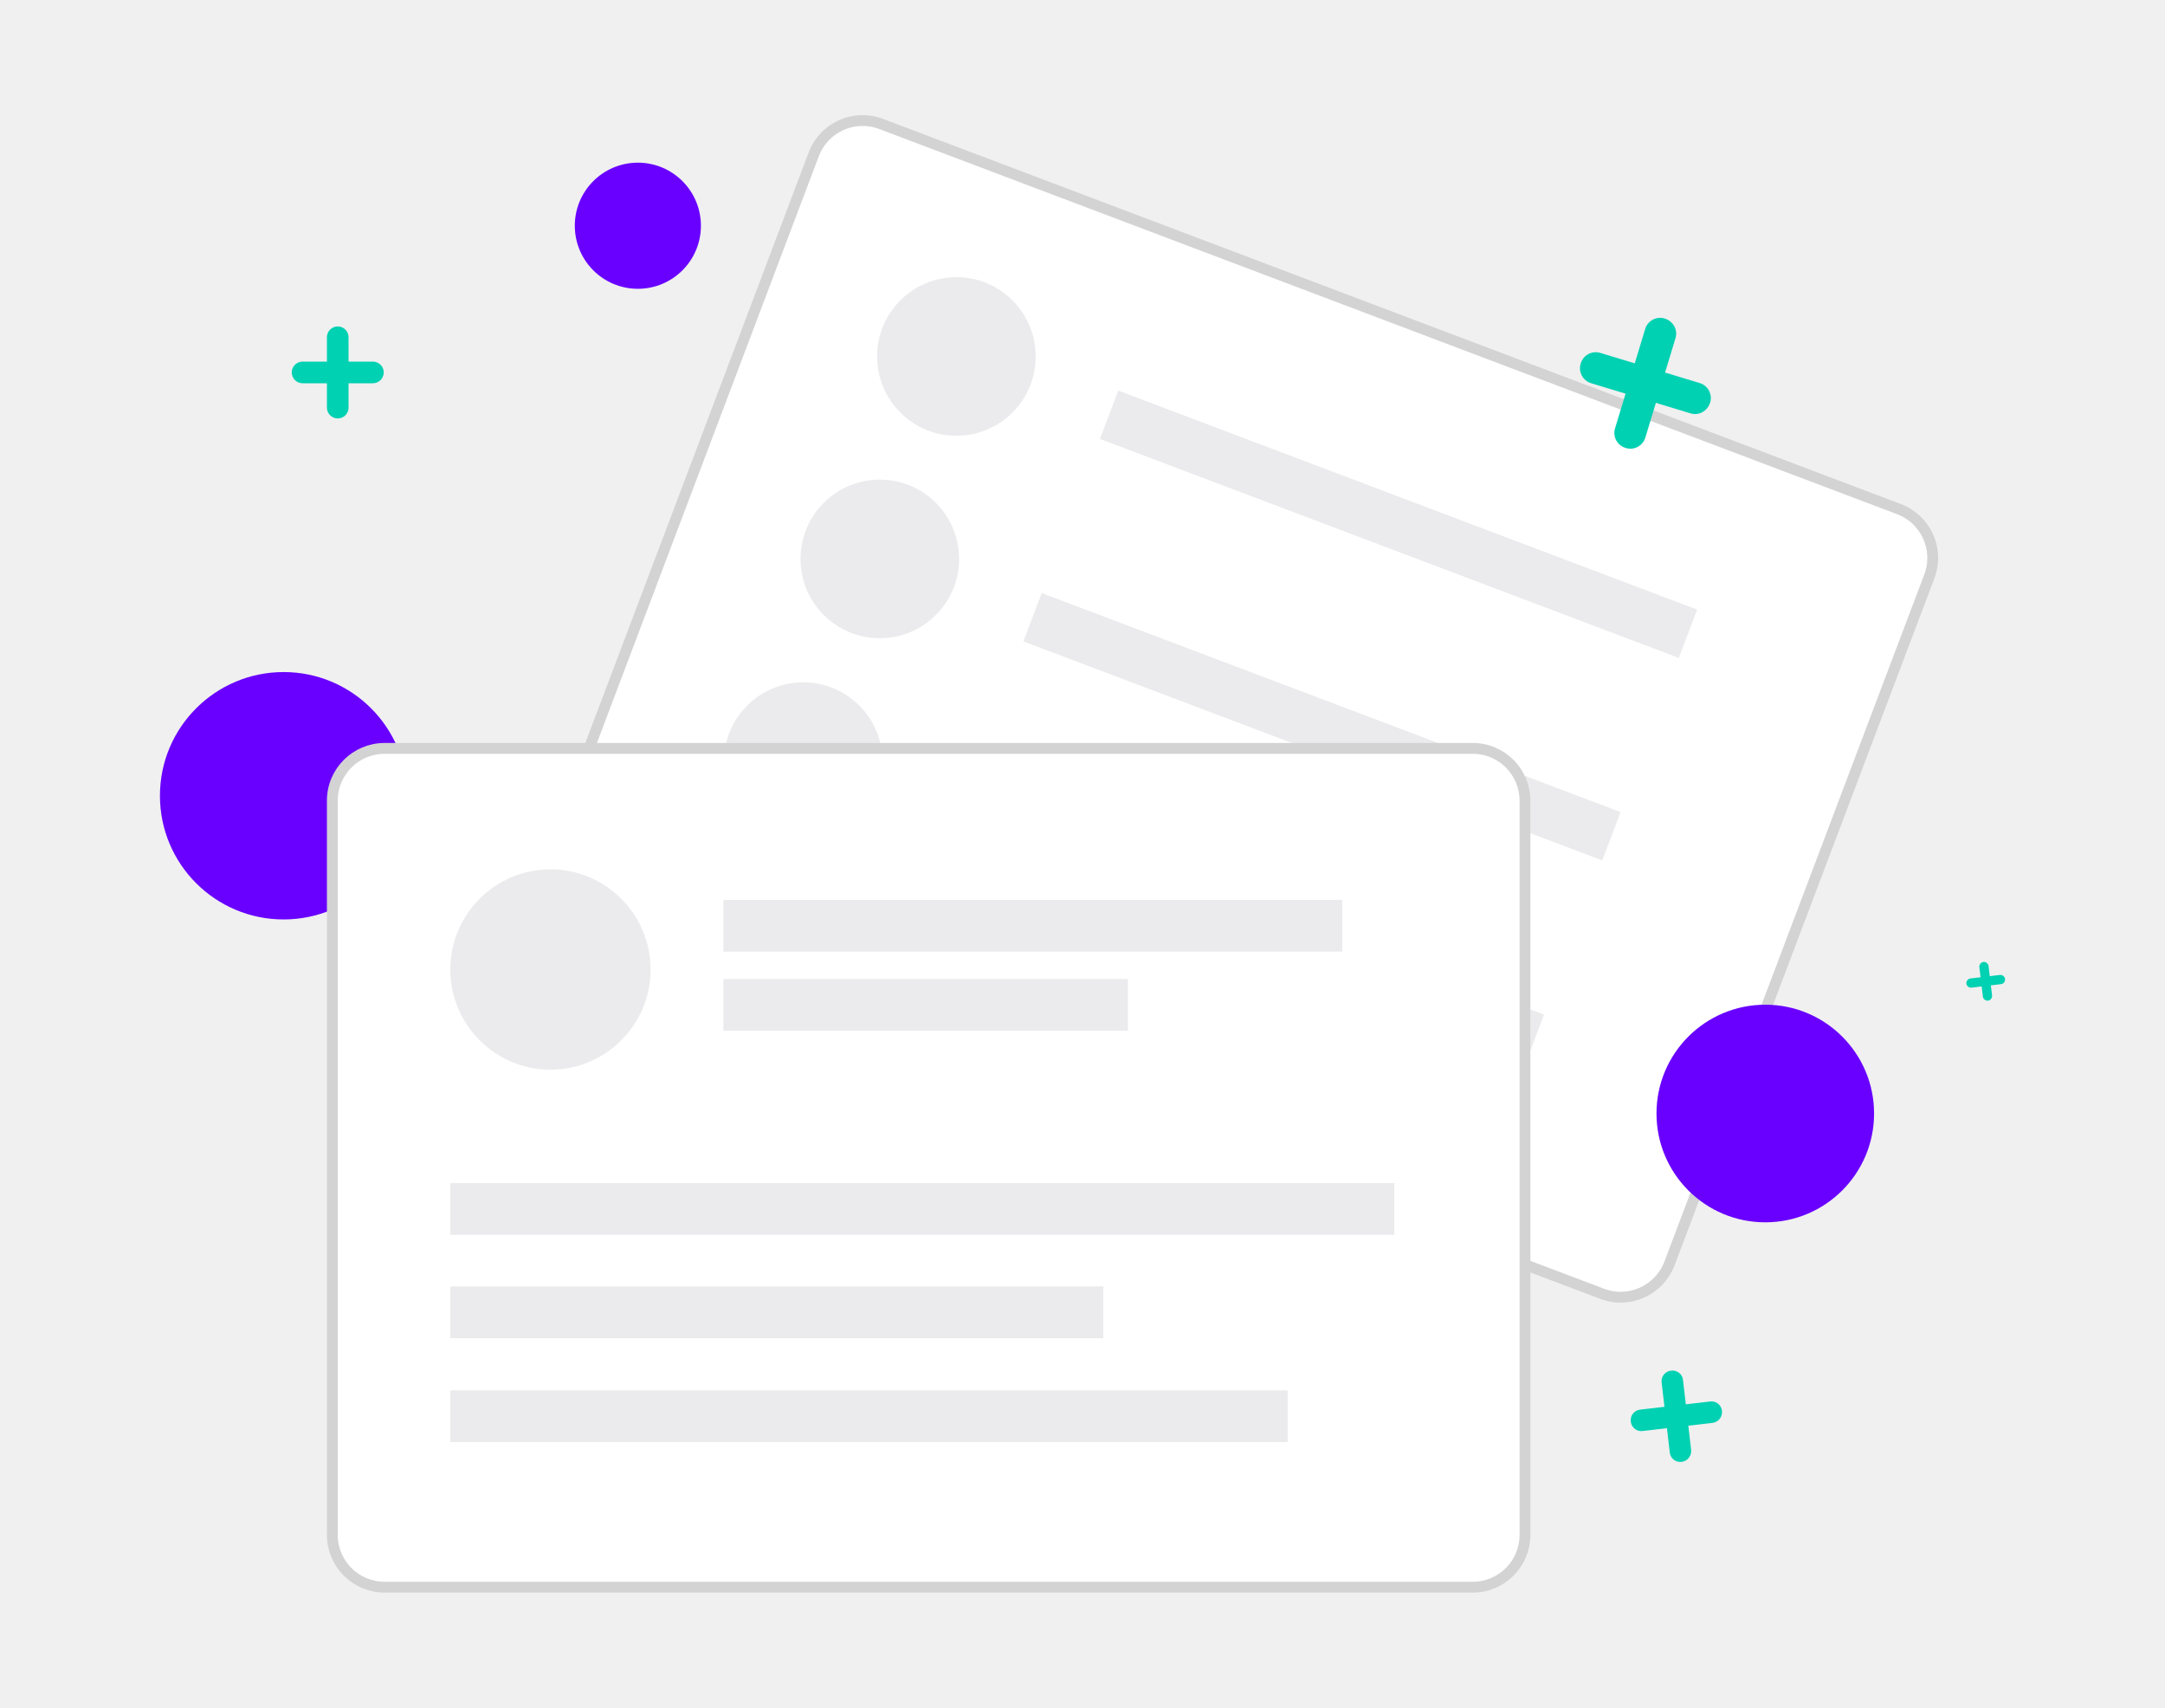
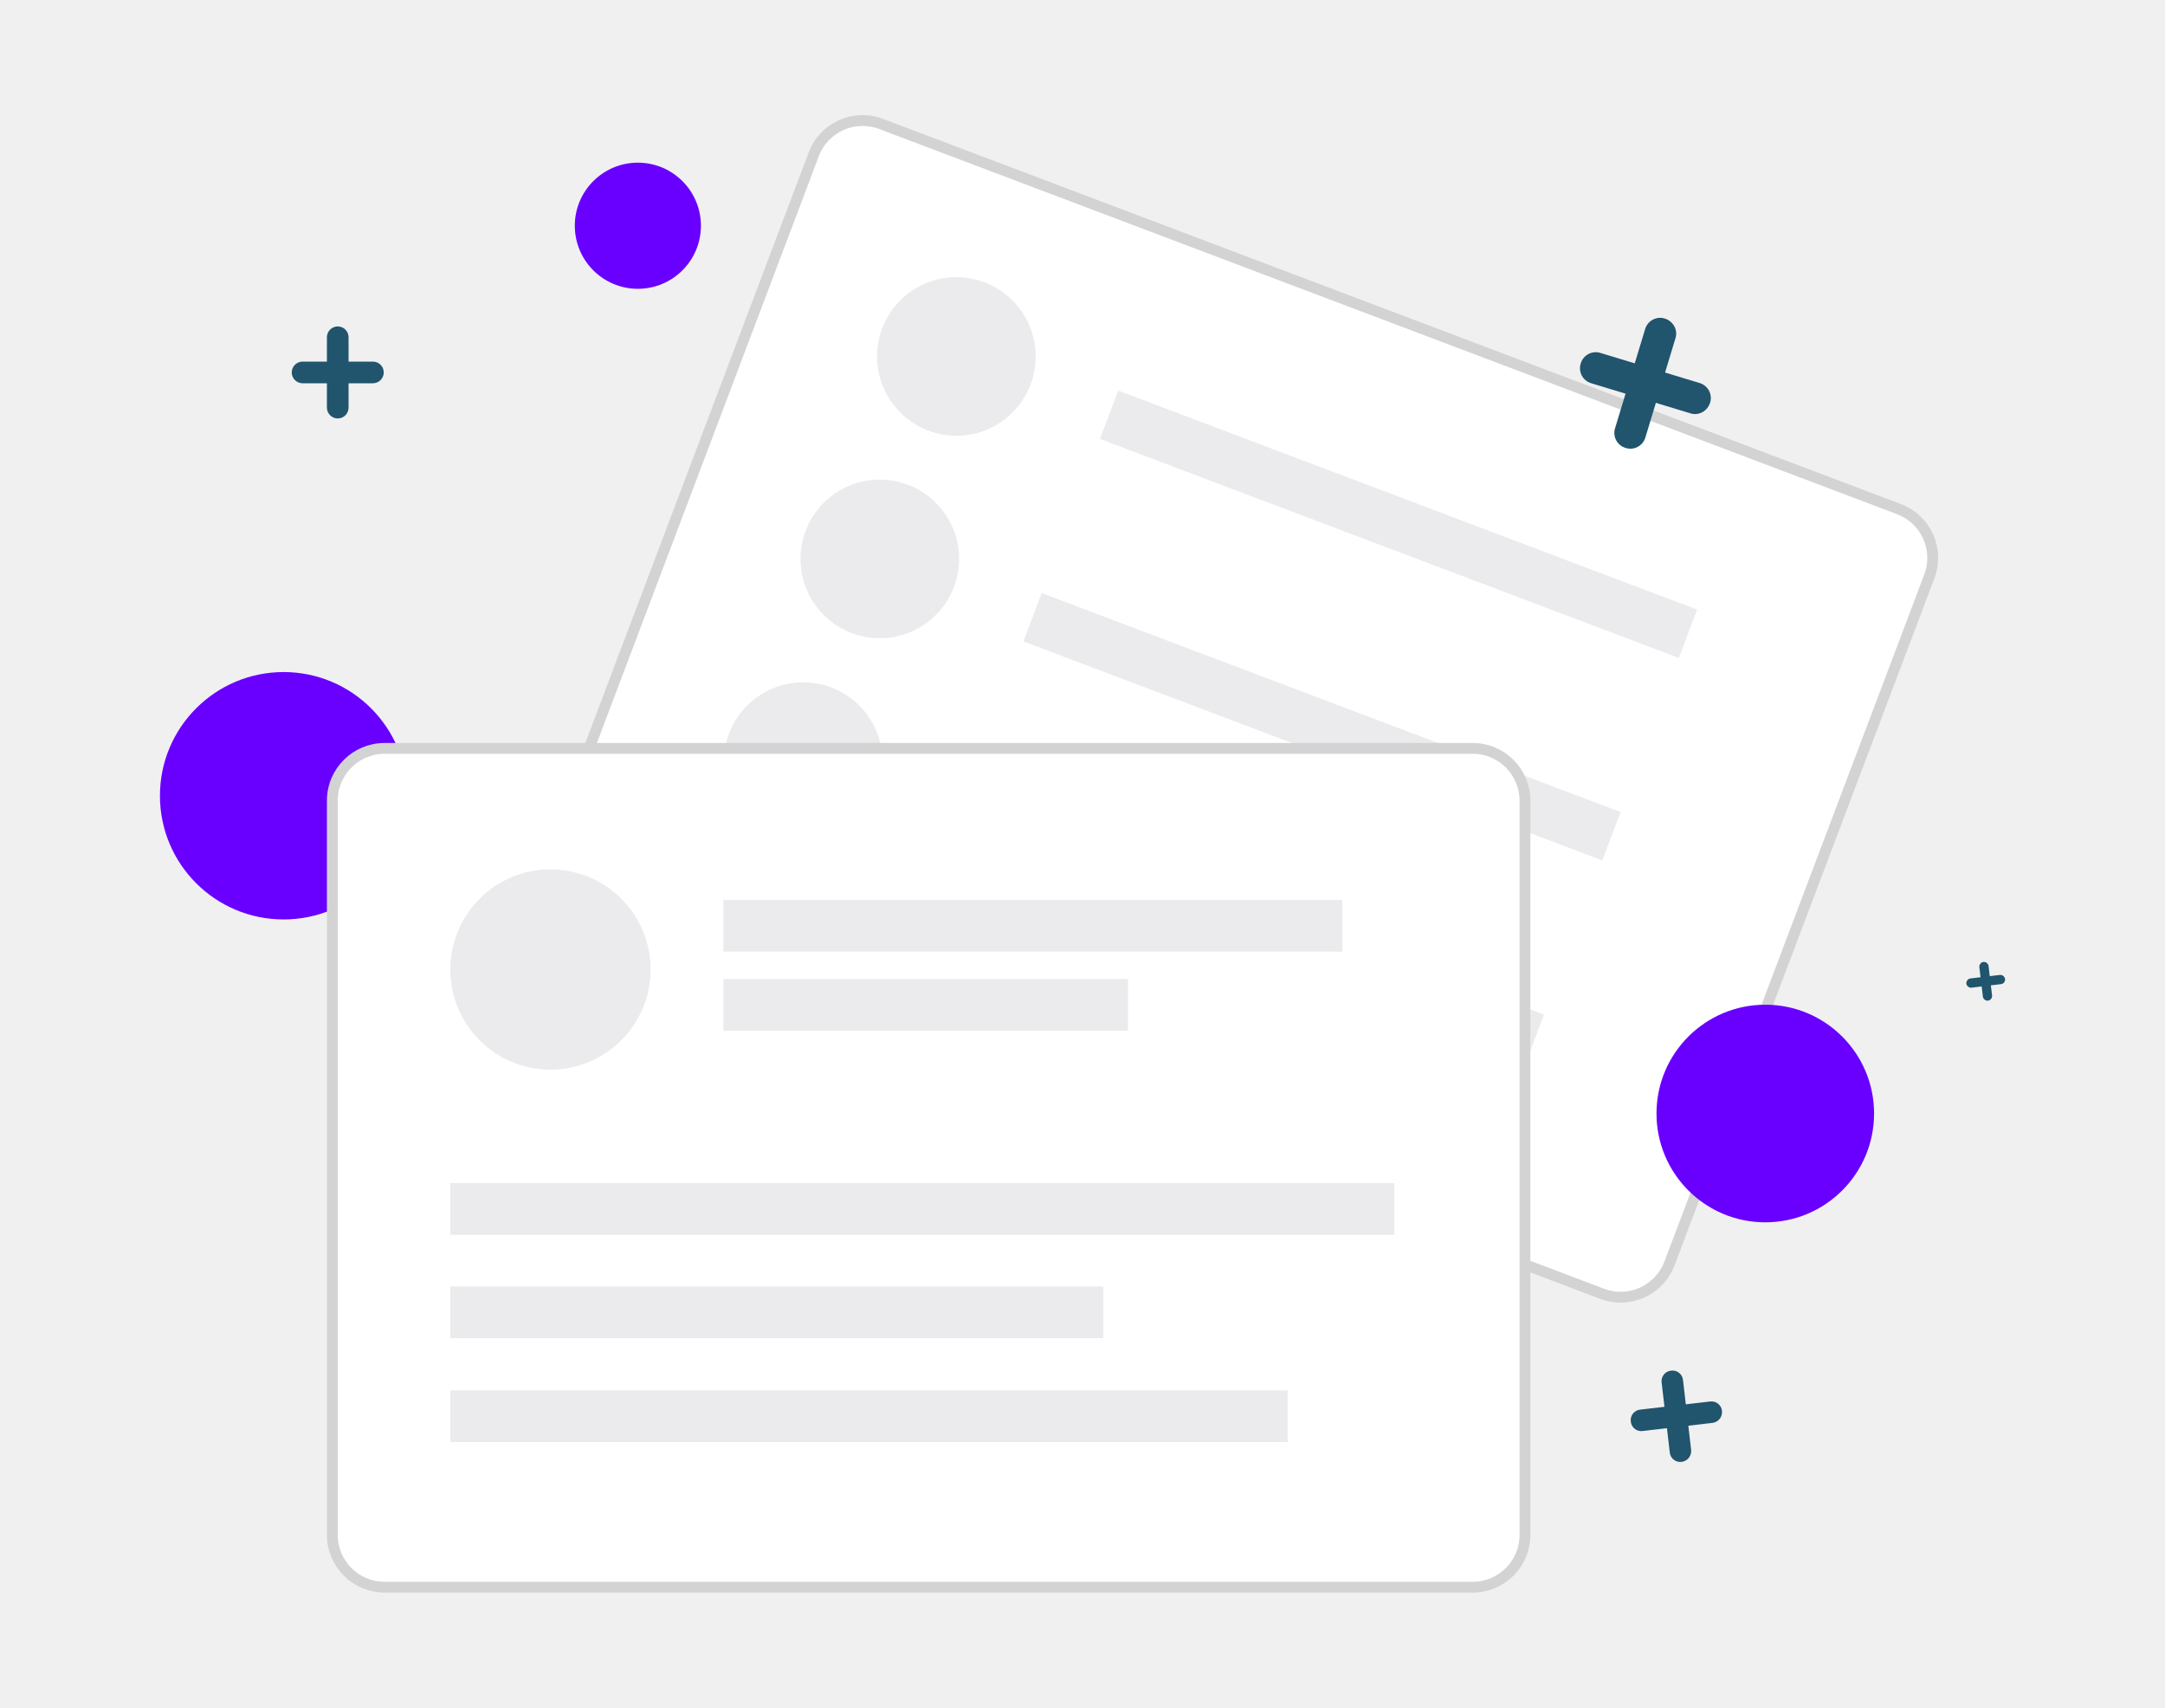
<svg xmlns="http://www.w3.org/2000/svg" version="1.1" id="Layer_1" x="0px" y="0px" viewBox="94 81 800 631" style="enable-background:new 94 81 800 631;" xml:space="preserve">
  <style type="text/css">
	.st0{fill:#6900FF;}
	.st1{fill:#FFFFFF;stroke:#D3D3D3;stroke-width:4;stroke-miterlimit:10;}
	.st2{fill:#EBEBED;}
- 	.st3{fill:#00D1B2;}
+ 	.st3{fill:#21546d;}
</style>
  <g>
    <circle class="st0" cx="198.8" cy="375" r="45.7" />
    <g>
      <path class="st1" d="M686,559L309.9,416.7c-10-3.8-15-14.9-11.2-24.9l96-253.8c3.8-10,14.9-15,24.9-11.2l376.1,142.3    c10,3.8,15,14.9,11.2,24.9l-96,253.8C707.1,557.8,695.9,562.8,686,559z" />
      <circle class="st2" cx="447.4" cy="212.7" r="29.3" />
      <rect x="496.4" y="265.1" transform="matrix(-0.9353 -0.3538 0.3538 -0.9353 1084.846 747.6576)" class="st2" width="228.7" height="19.1" />
      <circle class="st2" cx="419.1" cy="287.5" r="29.3" />
      <rect x="468.1" y="339.9" transform="matrix(-0.9353 -0.3538 0.3538 -0.9353 1003.631 882.4128)" class="st2" width="228.7" height="19.1" />
      <circle class="st2" cx="390.8" cy="362.4" r="29.3" />
      <rect x="439.8" y="414.7" transform="matrix(-0.9353 -0.3538 0.3538 -0.9353 922.4158 1017.168)" class="st2" width="228.7" height="19.1" />
    </g>
    <g>
      <path class="st1" d="M638.2,667.4H236.1c-10.7,0-19.3-8.7-19.3-19.3V376.8c0-10.7,8.7-19.3,19.3-19.3h402.1    c10.7,0,19.3,8.7,19.3,19.3v271.3C657.5,658.7,648.9,667.4,638.2,667.4z" />
      <circle class="st2" cx="297.4" cy="439.2" r="37" />
      <rect x="361.3" y="413.5" class="st2" width="228.7" height="19.1" />
      <rect x="260.4" y="518.1" class="st2" width="348.8" height="19.1" />
      <rect x="260.4" y="556.3" class="st2" width="241.3" height="19.1" />
      <rect x="260.4" y="594.7" class="st2" width="309.4" height="19.1" />
      <rect x="361.3" y="442.7" class="st2" width="149.5" height="19.1" />
    </g>
    <circle class="st0" cx="746.3" cy="492.4" r="40.2" />
    <circle class="st0" cx="329.7" cy="164.4" r="23.3" />
    <g>
      <g>
        <path class="st3" d="M218.8,235.6c-2.2,0-4-1.8-4-4v-26c0-2.2,1.8-4,4-4s4,1.8,4,4v26C222.8,233.8,221,235.6,218.8,235.6z" />
      </g>
      <g>
        <path class="st3" d="M231.8,222.6h-26c-2.2,0-4-1.8-4-4s1.8-4,4-4h26c2.2,0,4,1.8,4,4S234,222.6,231.8,222.6z" />
      </g>
    </g>
    <g>
      <g>
        <path class="st3" d="M715.4,621.1c-2.2,0.3-4.2-1.3-4.4-3.5l-3-25.8c-0.3-2.2,1.3-4.2,3.5-4.4c2.2-0.3,4.2,1.3,4.4,3.5l3,25.8     C719.1,618.9,717.6,620.8,715.4,621.1z" />
      </g>
      <g>
        <path class="st3" d="M726.8,606.7l-25.8,3c-2.2,0.3-4.2-1.3-4.4-3.5c-0.3-2.2,1.3-4.2,3.5-4.4l25.8-3c2.2-0.3,4.2,1.3,4.4,3.5     S729,606.4,726.8,606.7z" />
      </g>
    </g>
    <g>
      <g>
        <path class="st3" d="M828.6,450.7c-0.9,0.1-1.8-0.6-1.9-1.5l-1.3-10.9c-0.1-0.9,0.6-1.8,1.5-1.9s1.8,0.6,1.9,1.5l1.3,10.9     C830.2,449.7,829.5,450.6,828.6,450.7z" />
      </g>
      <g>
        <path class="st3" d="M833.4,444.6l-10.9,1.3c-0.9,0.1-1.8-0.6-1.9-1.5c-0.1-0.9,0.6-1.8,1.5-1.9l10.9-1.3     c0.9-0.1,1.8,0.6,1.9,1.5C835,443.7,834.3,444.5,833.4,444.6z" />
      </g>
    </g>
    <g>
      <g>
        <path class="st3" d="M694.7,246.5c-3.1-0.9-4.9-4.2-3.9-7.3l11.1-36.6c0.9-3.1,4.2-4.9,7.3-3.9s4.9,4.2,3.9,7.3L702,242.6     C701.1,245.7,697.8,247.5,694.7,246.5z" />
      </g>
      <g>
        <path class="st3" d="M718.6,233.7L682,222.6c-3.1-0.9-4.9-4.2-3.9-7.3c0.9-3.1,4.2-4.9,7.3-3.9l36.6,11.1     c3.1,0.9,4.9,4.2,3.9,7.3S721.7,234.7,718.6,233.7z" />
      </g>
    </g>
  </g>
</svg>
